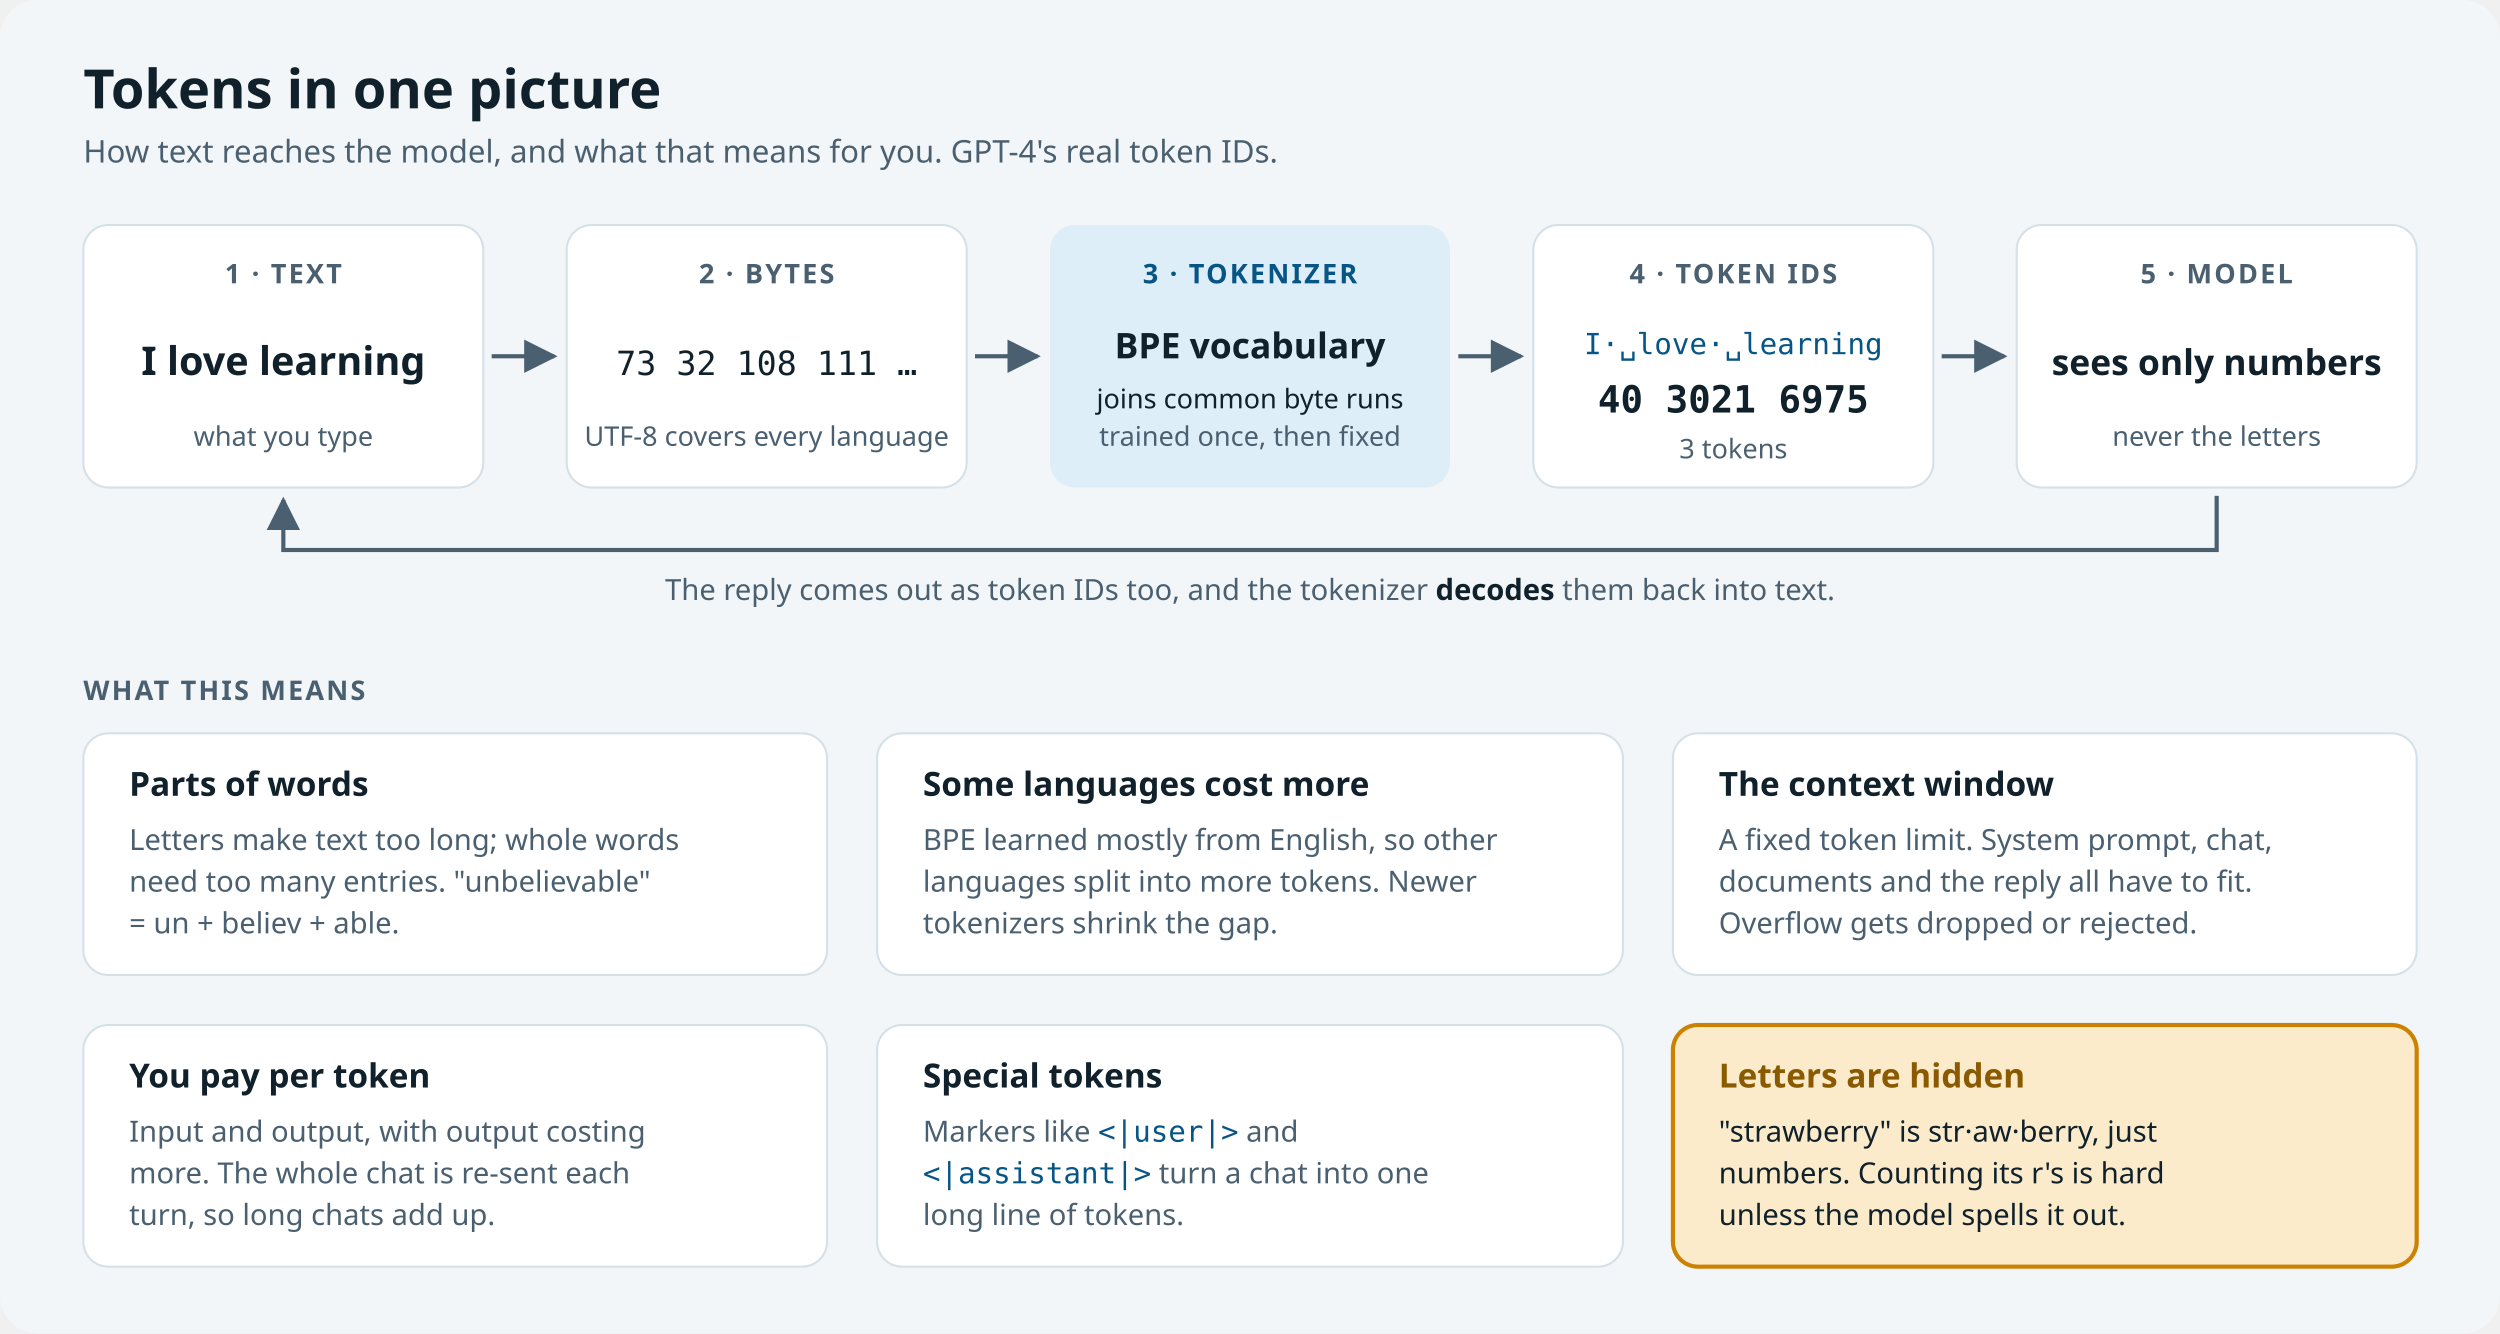
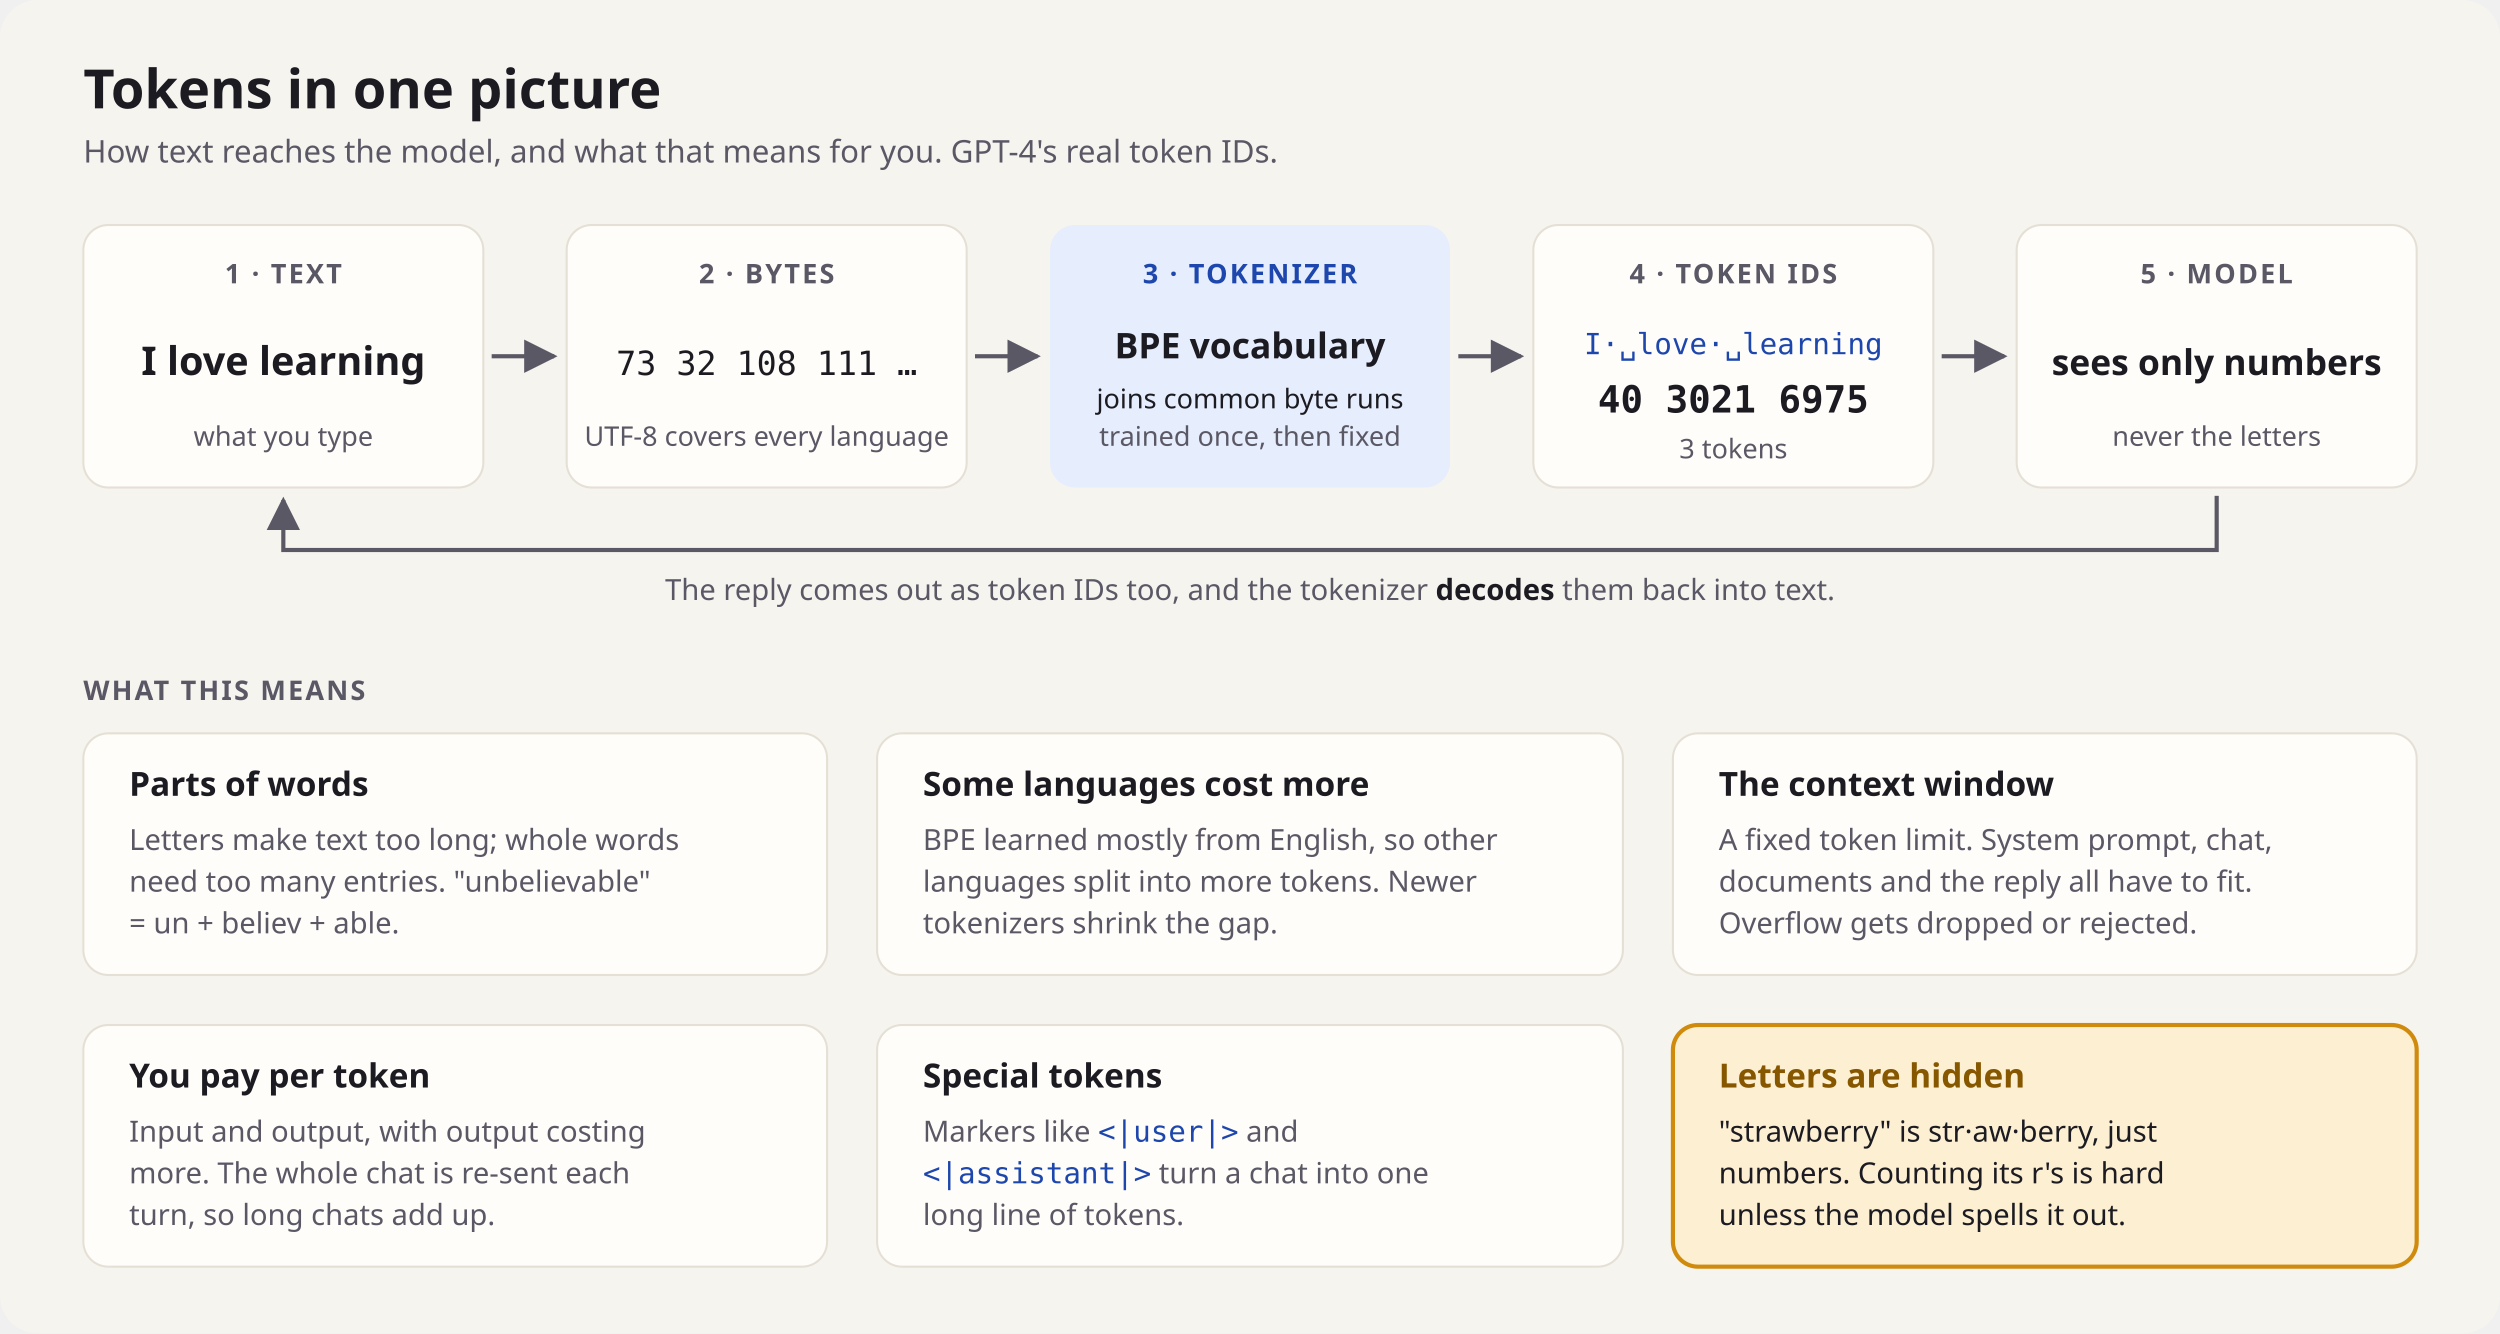
<svg xmlns="http://www.w3.org/2000/svg" viewBox="0 0 1200 640" role="img" aria-labelledby="t d" font-family="'Schibsted Grotesk', ui-sans-serif, system-ui, sans-serif">
  <style>
-     .bg{fill:#f2f6f8}.card{fill:#ffffff;stroke:#d5e0e7}.sunk{fill:#edf3f7}
-     .ink{fill:#10212b}.muted{fill:#4a6070}.onacc{fill:#ffffff}
-     .acc{fill:#0a6ea6}.accink{fill:#075585}.accsoft{fill:#ddeef9}
-     .pos{fill:#17906f}.posink{fill:#0b6b52}.possoft{fill:#d8f1e8;stroke:#17906f}
-     .neg{fill:#d9532f}.negink{fill:#b3341a}.negsoft{fill:#fbe1d8;stroke:#d9532f}
-     .heat{fill:#fbebcb;stroke:#cc8200}.heatink{fill:#8a5a00}.heatfill{fill:#cc8200}
-     .line{stroke:#4a6070;fill:none;stroke-width:2}.thin{stroke:#d5e0e7;fill:none;stroke-width:1.5}
-     .dash{stroke:#0a6ea6;fill:none;stroke-width:2;stroke-dasharray:6 5}
-     .stream{stroke:#0a6ea6;fill:none;stroke-width:14;stroke-linecap:round;opacity:.35}
-     .row{fill:#edf3f7}.hit{fill:#ddeef9;stroke:#0a6ea6}
+     .bg{fill:#f6f4ef}.card{fill:#fffdf9;stroke:#e5e0d5}.sunk{fill:#f3f0e9}
+     .ink{fill:#1c1b22}.muted{fill:#5b5866}.onacc{fill:#ffffff}
+     .acc{fill:#2b5fd9}.accink{fill:#1d47ad}.accsoft{fill:#e6edfc}
+     .pos{fill:#168a64}.posink{fill:#0d6a4b}.possoft{fill:#dcf2e8;stroke:#168a64}
+     .neg{fill:#d24a2b}.negink{fill:#ad3417}.negsoft{fill:#fbe3da;stroke:#d24a2b}
+     .heat{fill:#fcefd2;stroke:#d08a0c}.heatink{fill:#875700}.heatfill{fill:#d08a0c}
+     .line{stroke:#5b5866;fill:none;stroke-width:2}.thin{stroke:#e5e0d5;fill:none;stroke-width:1.5}
+     .dash{stroke:#2b5fd9;fill:none;stroke-width:2;stroke-dasharray:6 5}
+     .stream{stroke:#2b5fd9;fill:none;stroke-width:14;stroke-linecap:round;opacity:.35}
+     .row{fill:#f3f0e9}.hit{fill:#e6edfc;stroke:#2b5fd9}
    .mono{font-family:'JetBrains Mono',ui-monospace,Menlo,monospace}
    .head{font-size:13px;font-weight:700;letter-spacing:.08em}
-     .arrowhead{fill:#4a6070}.arrowacc{fill:#0a6ea6}
+     .arrowhead{fill:#5b5866}.arrowacc{fill:#2b5fd9}
  </style>
  <defs>
    <marker id="a" viewBox="0 0 10 10" refX="9" refY="5" markerWidth="8" markerHeight="8" orient="auto-start-reverse">
      <path d="M0 0L10 5L0 10z" class="arrowhead" />
    </marker>
  </defs>
  <rect class="bg" width="1200" height="640" rx="18" />
  <text x="40" y="52" class="ink" font-size="26" font-weight="700">Tokens in one picture</text>
  <text x="40" y="78" class="muted" font-size="15">How text reaches the model, and what that means for you. GPT-4's real token IDs.</text>
  <g text-anchor="middle">
    <rect class="card" x="40" y="108" width="192" height="126" rx="12" />
    <text x="136" y="136" class="muted head">1 · TEXT</text>
    <text x="136" y="180" class="ink" font-size="19" font-weight="700">I love learning</text>
    <text x="136" y="214" class="muted" font-size="13">what you type</text>
    <rect class="card" x="272" y="108" width="192" height="126" rx="12" />
    <text x="368" y="136" class="muted head">2 · BYTES</text>
    <text x="368" y="180" class="ink mono" font-size="16">73 32 108 111 …</text>
    <text x="368" y="214" class="muted" font-size="13">UTF-8 covers every language</text>
    <rect class="accsoft" x="504" y="108" width="192" height="126" rx="12" stroke-width="2" />
    <text x="600" y="136" class="accink head">3 · TOKENIZER</text>
    <text x="600" y="172" class="ink" font-size="17" font-weight="700">BPE vocabulary</text>
    <text x="600" y="196" class="ink" font-size="13">joins common byte runs</text>
    <text x="600" y="214" class="muted" font-size="13">trained once, then fixed</text>
    <rect class="card" x="736" y="108" width="192" height="126" rx="12" />
    <text x="832" y="136" class="muted head">4 · TOKEN IDS</text>
    <text x="832" y="170" class="accink mono" font-size="14">I·␣love·␣learning</text>
    <text x="832" y="198" class="ink mono" font-size="18" font-weight="700">40 3021 6975</text>
    <text x="832" y="220" class="muted" font-size="13">3 tokens</text>
    <rect class="card" x="968" y="108" width="192" height="126" rx="12" />
    <text x="1064" y="136" class="muted head">5 · MODEL</text>
    <text x="1064" y="180" class="ink" font-size="17" font-weight="700">sees only numbers</text>
    <text x="1064" y="214" class="muted" font-size="13">never the letters</text>
  </g>
  <g class="line">
    <line x1="236" y1="171" x2="266" y2="171" marker-end="url(#a)" />
    <line x1="468" y1="171" x2="498" y2="171" marker-end="url(#a)" />
    <line x1="700" y1="171" x2="730" y2="171" marker-end="url(#a)" />
    <line x1="932" y1="171" x2="962" y2="171" marker-end="url(#a)" />
    <path d="M1064 238 V264 H136 V240" fill="none" marker-end="url(#a)" />
  </g>
  <text x="600" y="288" text-anchor="middle" class="muted" font-size="14">The reply comes out as token IDs too, and the tokenizer <tspan class="ink" font-weight="700">decodes</tspan> them back into text.</text>
  <text x="40" y="336" class="muted head">WHAT THIS MEANS</text>
  <g font-size="14">
    <rect class="card" x="40" y="352" width="357" height="116" rx="12" />
    <text x="62" y="382" class="ink" font-size="16" font-weight="700">Parts of words</text>
    <text x="62" y="408" class="muted">Letters make text too long; whole words</text>
    <text x="62" y="428" class="muted">need too many entries. "unbelievable"</text>
    <text x="62" y="448" class="muted">= un + believ + able.</text>
    <rect class="card" x="421" y="352" width="358" height="116" rx="12" />
    <text x="443" y="382" class="ink" font-size="16" font-weight="700">Some languages cost more</text>
    <text x="443" y="408" class="muted">BPE learned mostly from English, so other</text>
    <text x="443" y="428" class="muted">languages split into more tokens. Newer</text>
    <text x="443" y="448" class="muted">tokenizers shrink the gap.</text>
    <rect class="card" x="803" y="352" width="357" height="116" rx="12" />
    <text x="825" y="382" class="ink" font-size="16" font-weight="700">The context window</text>
    <text x="825" y="408" class="muted">A fixed token limit. System prompt, chat,</text>
    <text x="825" y="428" class="muted">documents and the reply all have to fit.</text>
    <text x="825" y="448" class="muted">Overflow gets dropped or rejected.</text>
    <rect class="card" x="40" y="492" width="357" height="116" rx="12" />
    <text x="62" y="522" class="ink" font-size="16" font-weight="700">You pay per token</text>
    <text x="62" y="548" class="muted">Input and output, with output costing</text>
    <text x="62" y="568" class="muted">more. The whole chat is re-sent each</text>
    <text x="62" y="588" class="muted">turn, so long chats add up.</text>
    <rect class="card" x="421" y="492" width="358" height="116" rx="12" />
    <text x="443" y="522" class="ink" font-size="16" font-weight="700">Special tokens</text>
    <text x="443" y="548" class="muted">Markers like <tspan class="accink mono">&lt;|user|&gt;</tspan> and</text>
    <text x="443" y="568" class="muted">
      <tspan class="accink mono">&lt;|assistant|&gt;</tspan> turn a chat into one</text>
    <text x="443" y="588" class="muted">long line of tokens.</text>
    <rect class="heat" x="803" y="492" width="357" height="116" rx="12" stroke-width="2" />
    <text x="825" y="522" class="heatink" font-size="16" font-weight="700">Letters are hidden</text>
    <text x="825" y="548" class="ink">"strawberry" is str·aw·berry, just</text>
    <text x="825" y="568" class="ink">numbers. Counting its r's is hard</text>
    <text x="825" y="588" class="ink">unless the model spells it out.</text>
  </g>
</svg>
